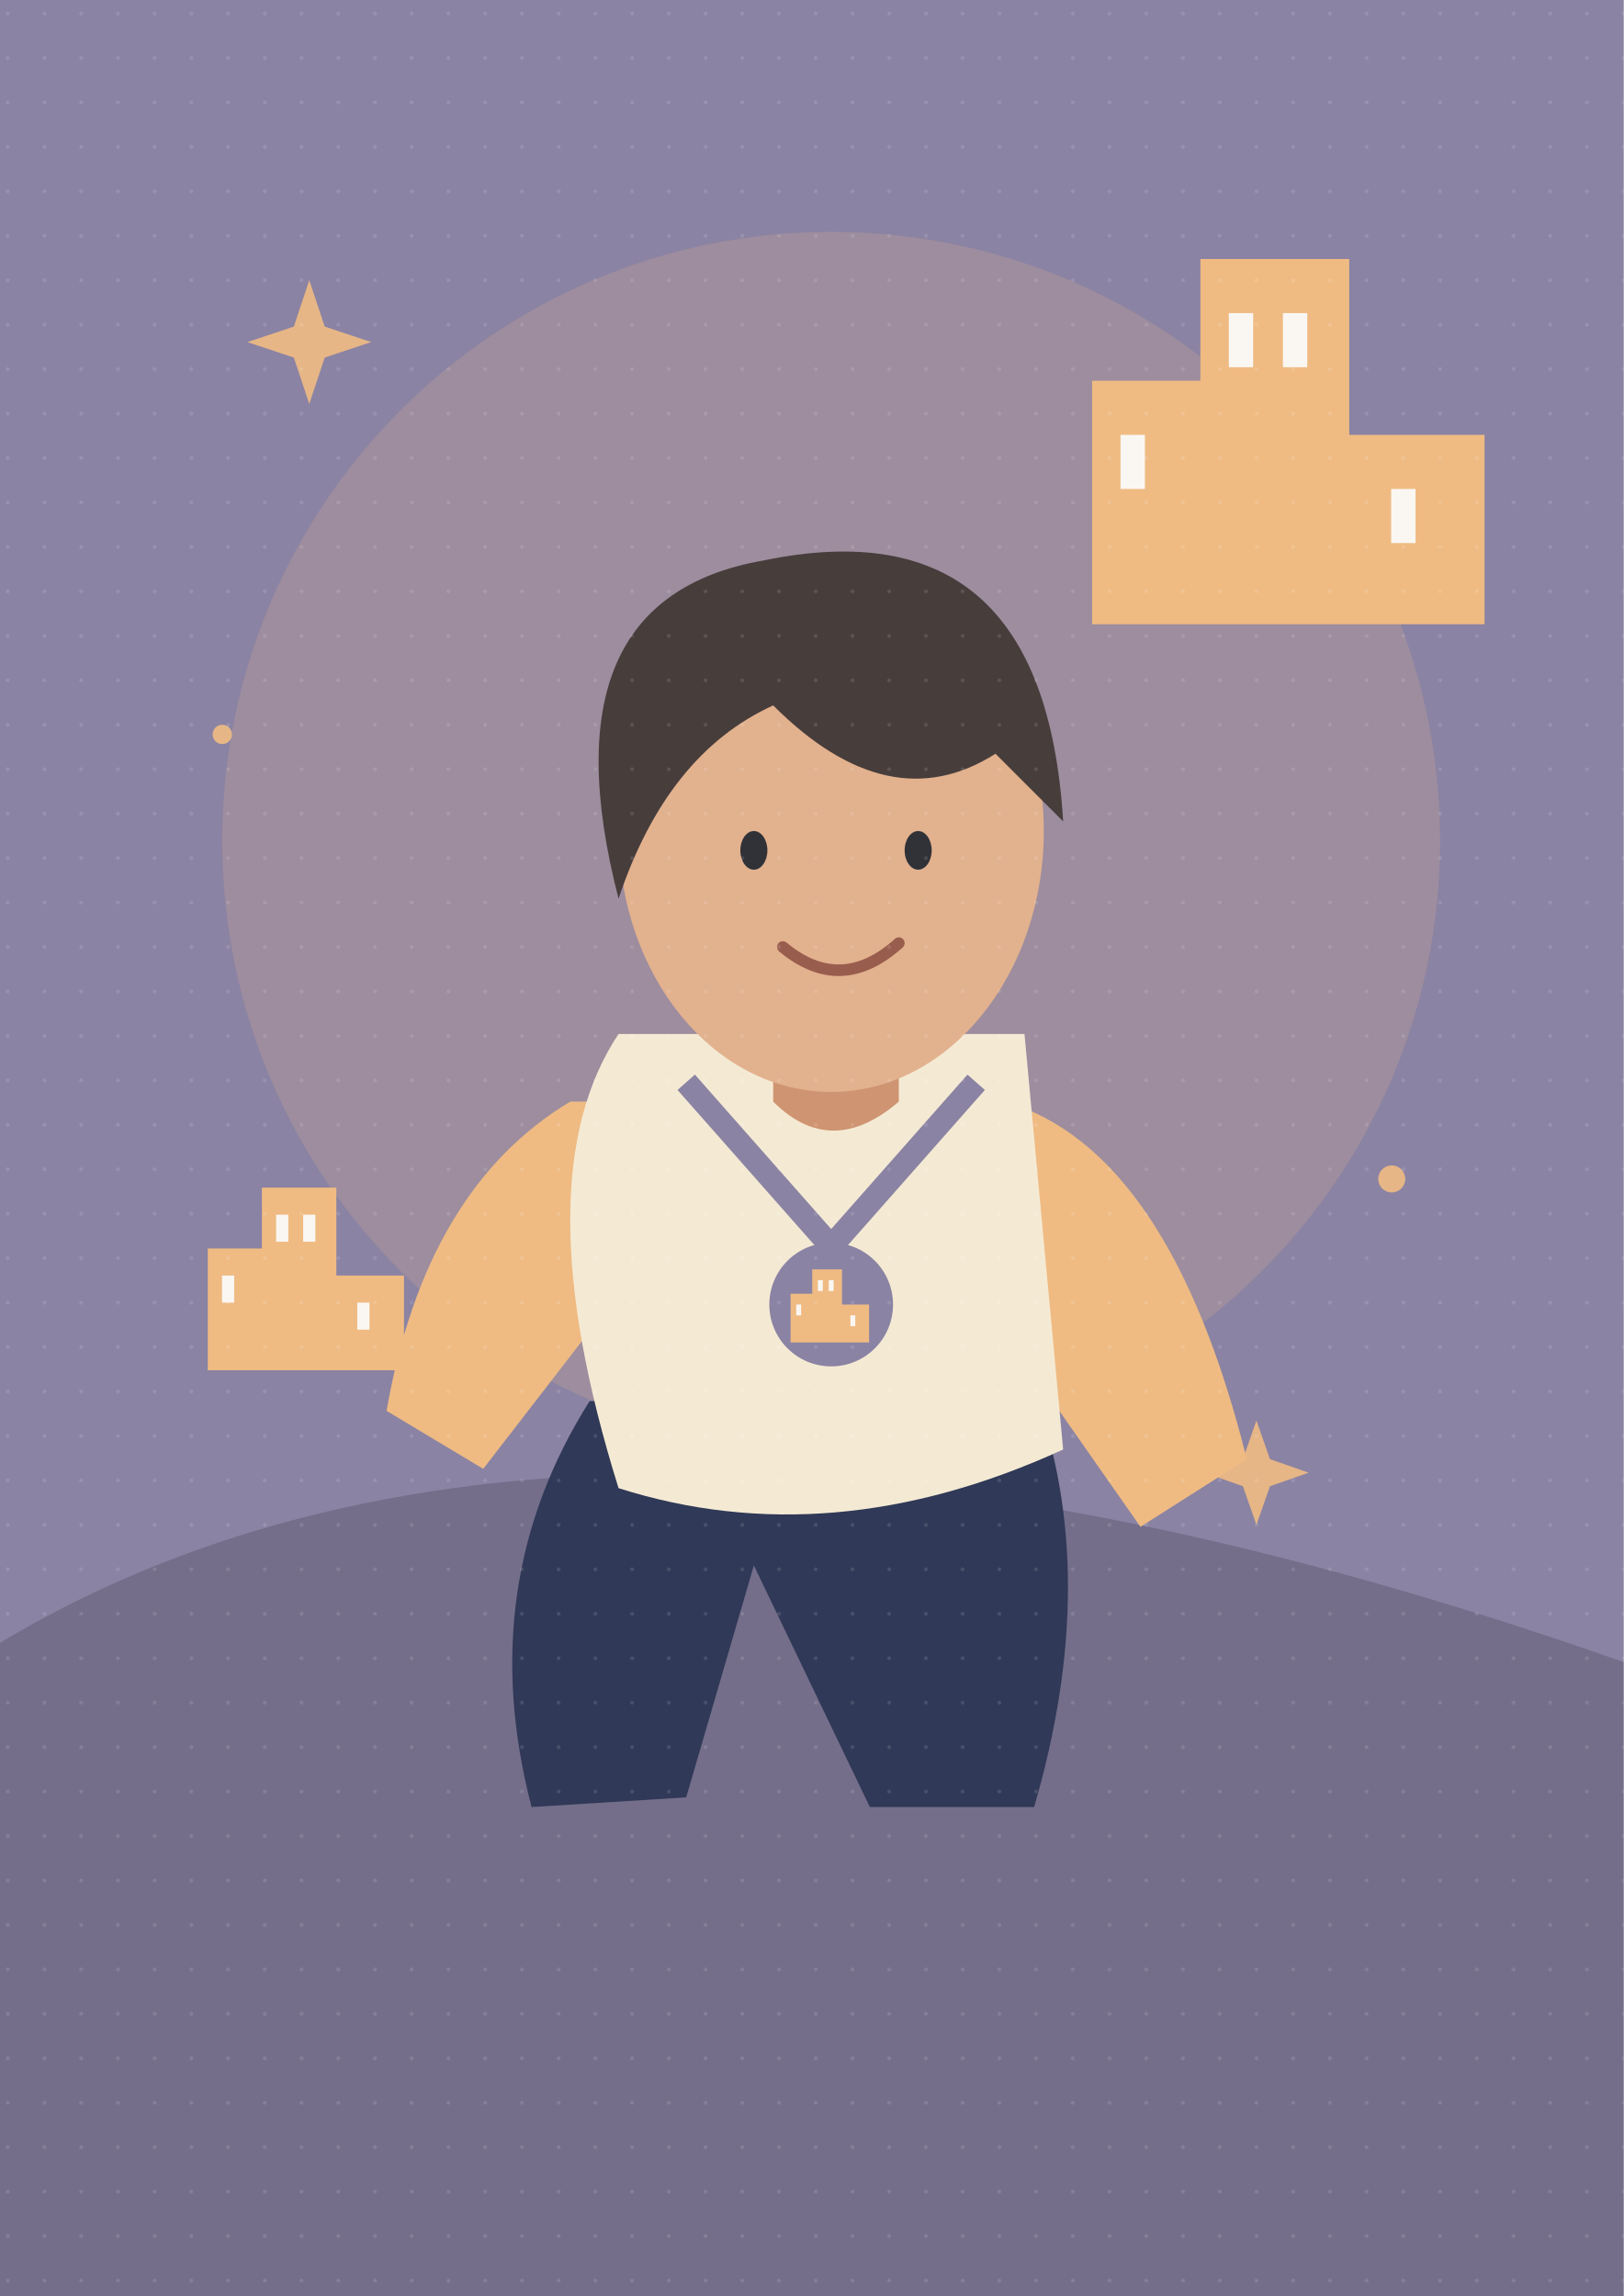
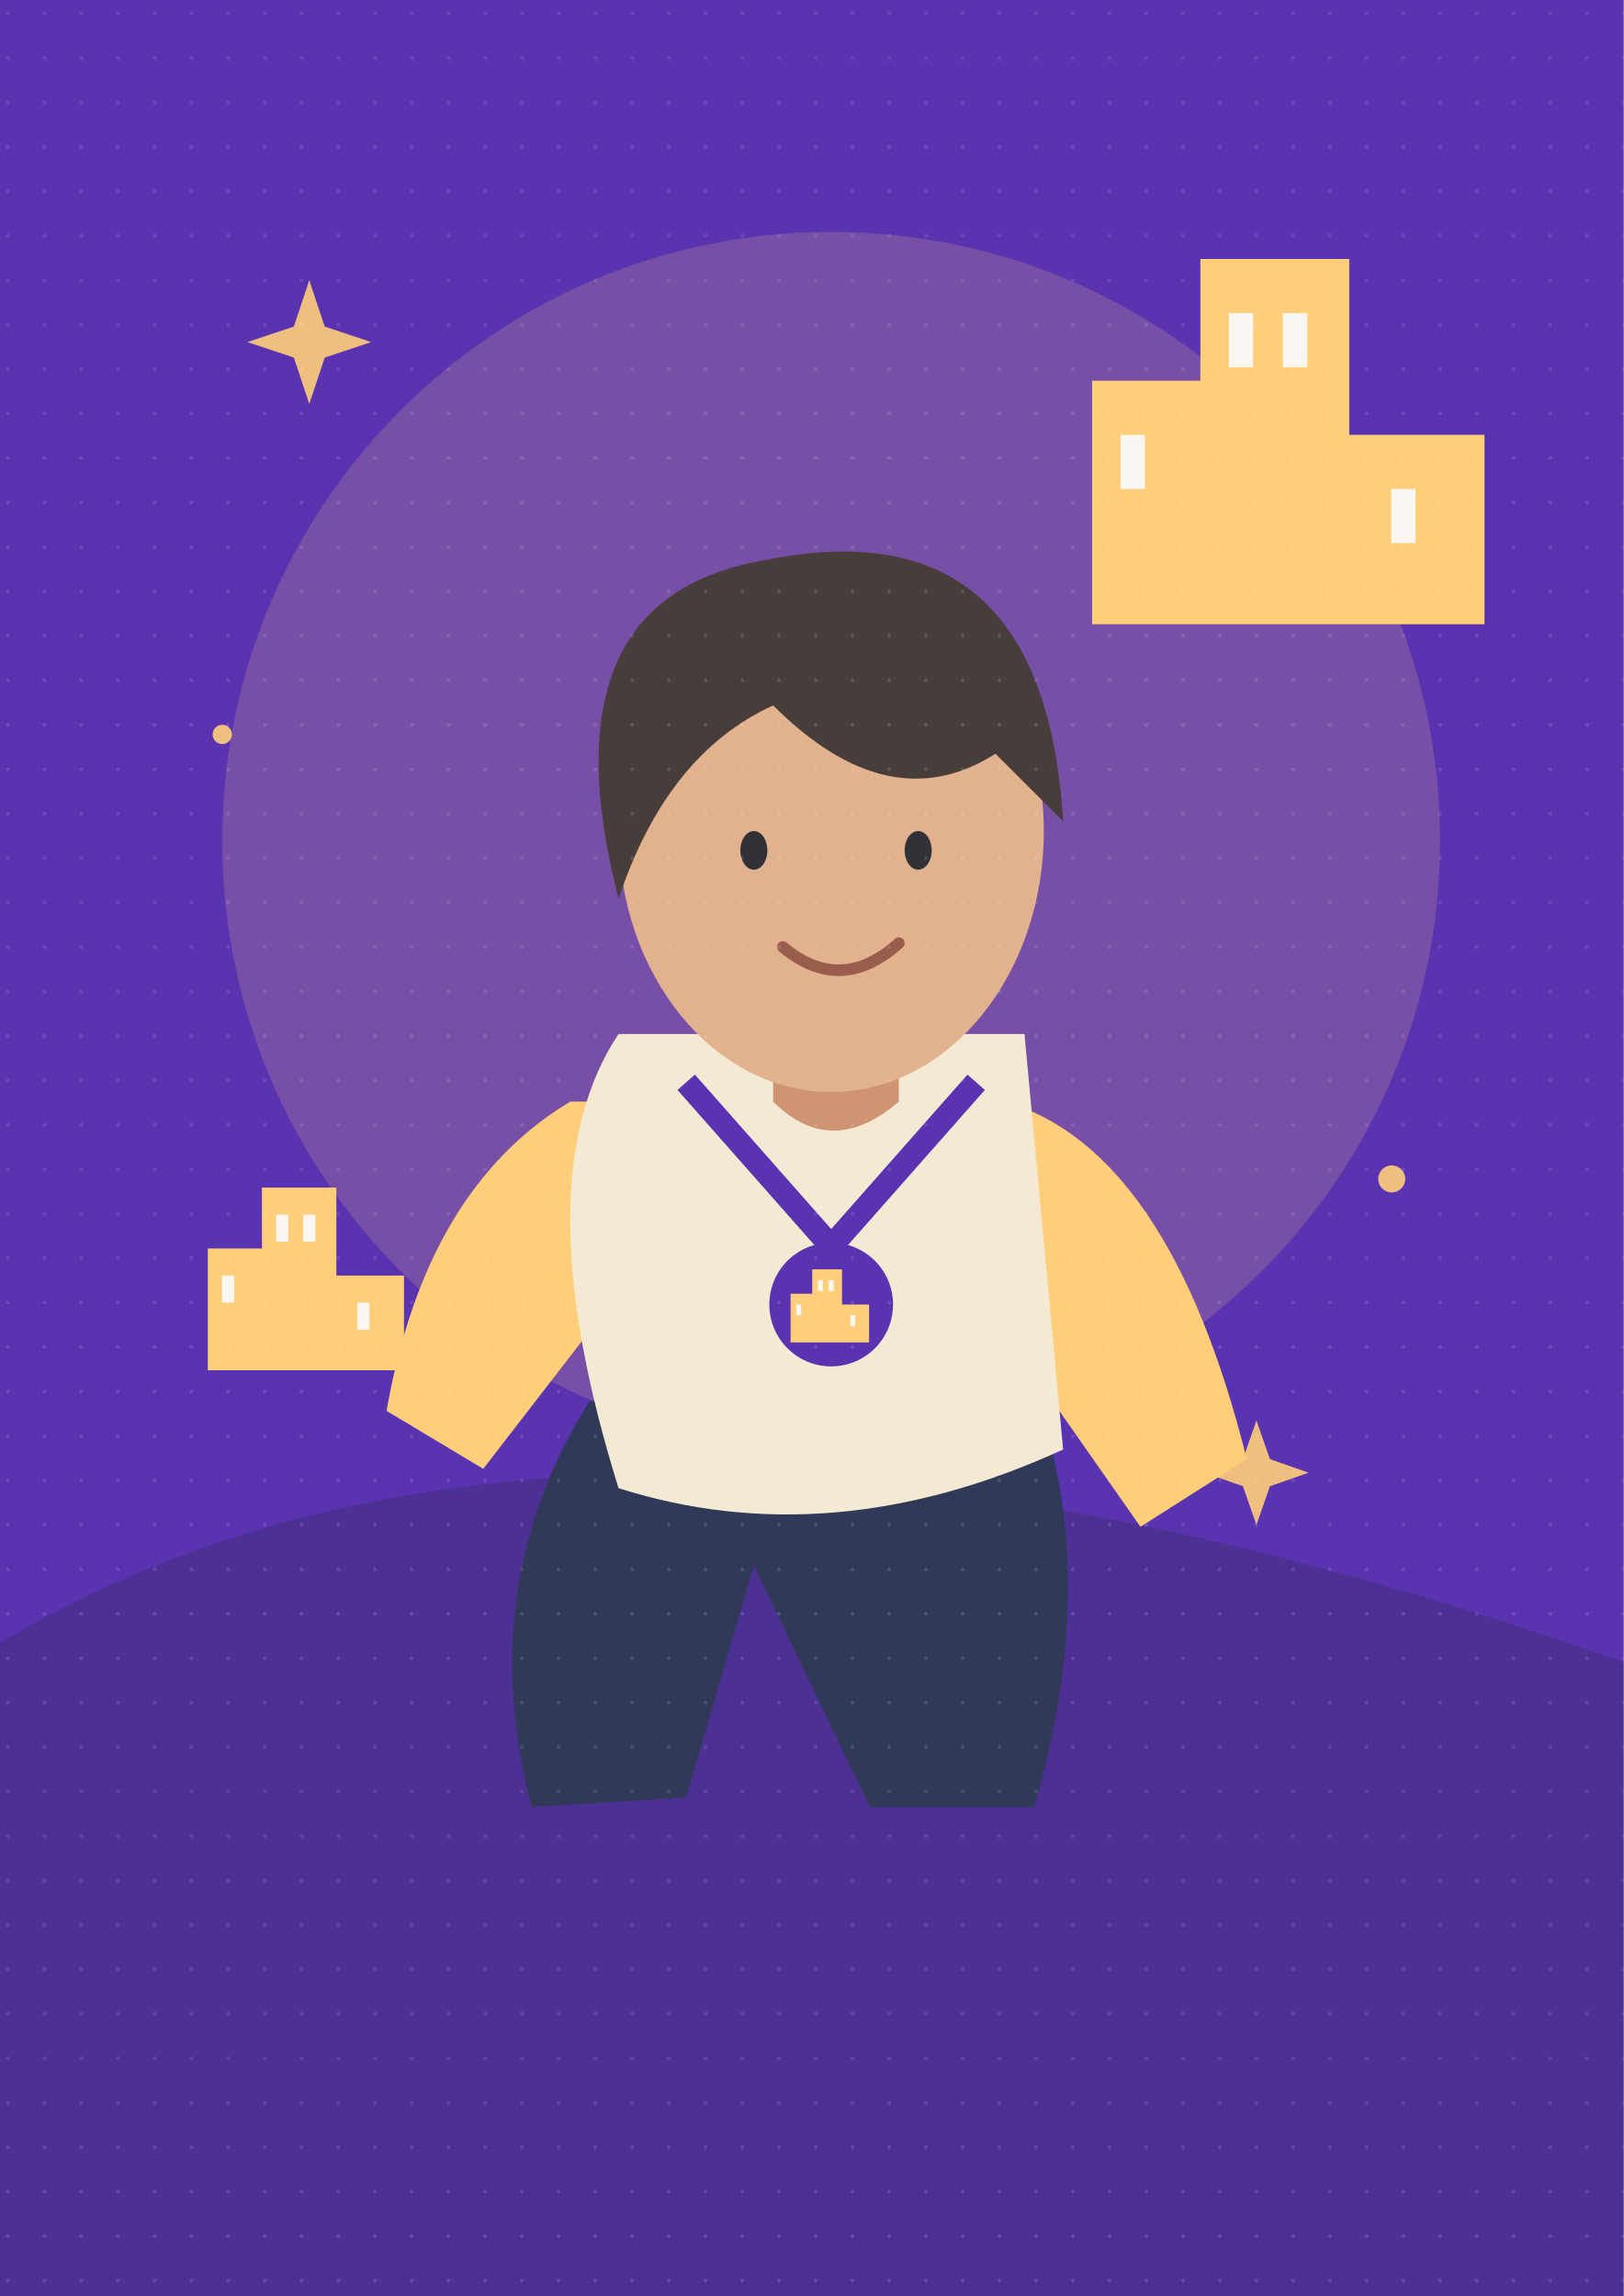
<svg xmlns="http://www.w3.org/2000/svg" width="840" height="1188" viewBox="0 0 840 1188">
  <defs>
    <pattern id="grain" width="19" height="23" patternUnits="userSpaceOnUse">
      <circle cx="4" cy="7" r="1" fill="#fff" opacity=".12" />
    </pattern>
  </defs>
-   <rect width="840" height="1188" fill="#8B83A3" />
-   <circle cx="430" cy="435" r="315" fill="#EFBB83" opacity=".18" />
+   <rect width="840" height="1188" fill="#5933B0" />
+   <circle cx="430" cy="435" r="315" fill="#FFCE7A" opacity=".18" />
  <path d="M0 850Q300 670 840 860V1188H0Z" fill="#252532" opacity=".22" />
-   <g color="#EFBB83">
+   <g color="#FFCE7A">
    <g transform="translate(670 225) scale(1.4)">
      <path d="M-75 70V-20H-35V-65H20V0H70V70Z" fill="currentColor" />
      <path d="M-20-45V-25M0-45V-25M-60 0V20M40 20V40" stroke="#FAF7F2" stroke-width="9" />
    </g>
    <g transform="translate(160 660) scale(.7)">
      <path d="M-75 70V-20H-35V-65H20V0H70V70Z" fill="currentColor" />
      <path d="M-20-45V-25M0-45V-25M-60 0V20M40 20V40" stroke="#FAF7F2" stroke-width="9" />
    </g>
  </g>
-   <g fill="#EFBB83" opacity=".9">
+   <g fill="#FFCE7A" opacity=".9">
    <path d="M160 145l8 24 24 8-24 8-8 24-8-24-24-8 24-8Z" />
    <circle cx="115" cy="380" r="5" />
    <circle cx="720" cy="610" r="7" />
    <path d="M650 735l7 20 20 7-20 7-7 20-7-20-20-7 20-7Z" />
  </g>
  <g transform="translate(430 580)">
    <path d="M-125 145Q-185 240-155 355L-75 350L-40 230L20 355L105 355Q140 235 105 140Z" fill="#303957" />
-     <path d="M-135-10Q-210 35-230 150L-180 180L-95 70L90 110L160 210L215 175Q175 15 90-10Z" fill="#EFBB83" />
+     <path d="M-135-10Q-210 35-230 150L-180 180L-95 70L90 110L160 210L215 175Q175 15 90-10Z" fill="#FFCE7A" />
    <path d="M-110-45Q-160 30-110 190Q0 225 120 170L100-45Z" fill="#F4EAD4" />
    <path d="M-30-60V-10Q0 20 35-10V-60" fill="#CF9471" />
    <ellipse cy="-150" rx="110" ry="135" fill="#E2B18E" />
    <path d="M-110-115Q-150-270-35-290Q110-320 120-155L85-190Q30-155-30-215Q-85-190-110-115" fill="#473D3B" />
    <ellipse cx="-40" cy="-140" rx="7" ry="10" fill="#303238" />
    <ellipse cx="45" cy="-140" rx="7" ry="10" fill="#303238" />
    <path d="M-25-90Q5-65 35-92" fill="none" stroke="#995D4E" stroke-width="6" stroke-linecap="round" />
-     <path d="M-75-20L0 65L75-20" fill="none" stroke="#8B83A3" stroke-width="12" />
-     <circle cy="95" r="32" fill="#8B83A3" />
-     <g color="#EFBB83" transform="translate(0 95) scale(.28)">
+     <path d="M-75-20L0 65L75-20" fill="none" stroke="#5933B0" stroke-width="12" />
+     <circle cy="95" r="32" fill="#5933B0" />
+     <g color="#FFCE7A" transform="translate(0 95) scale(.28)">
      <path d="M-75 70V-20H-35V-65H20V0H70V70Z" fill="currentColor" />
      <path d="M-20-45V-25M0-45V-25M-60 0V20M40 20V40" stroke="#FAF7F2" stroke-width="9" />
    </g>
  </g>
  <rect width="840" height="1188" fill="url(#grain)" />
</svg>
